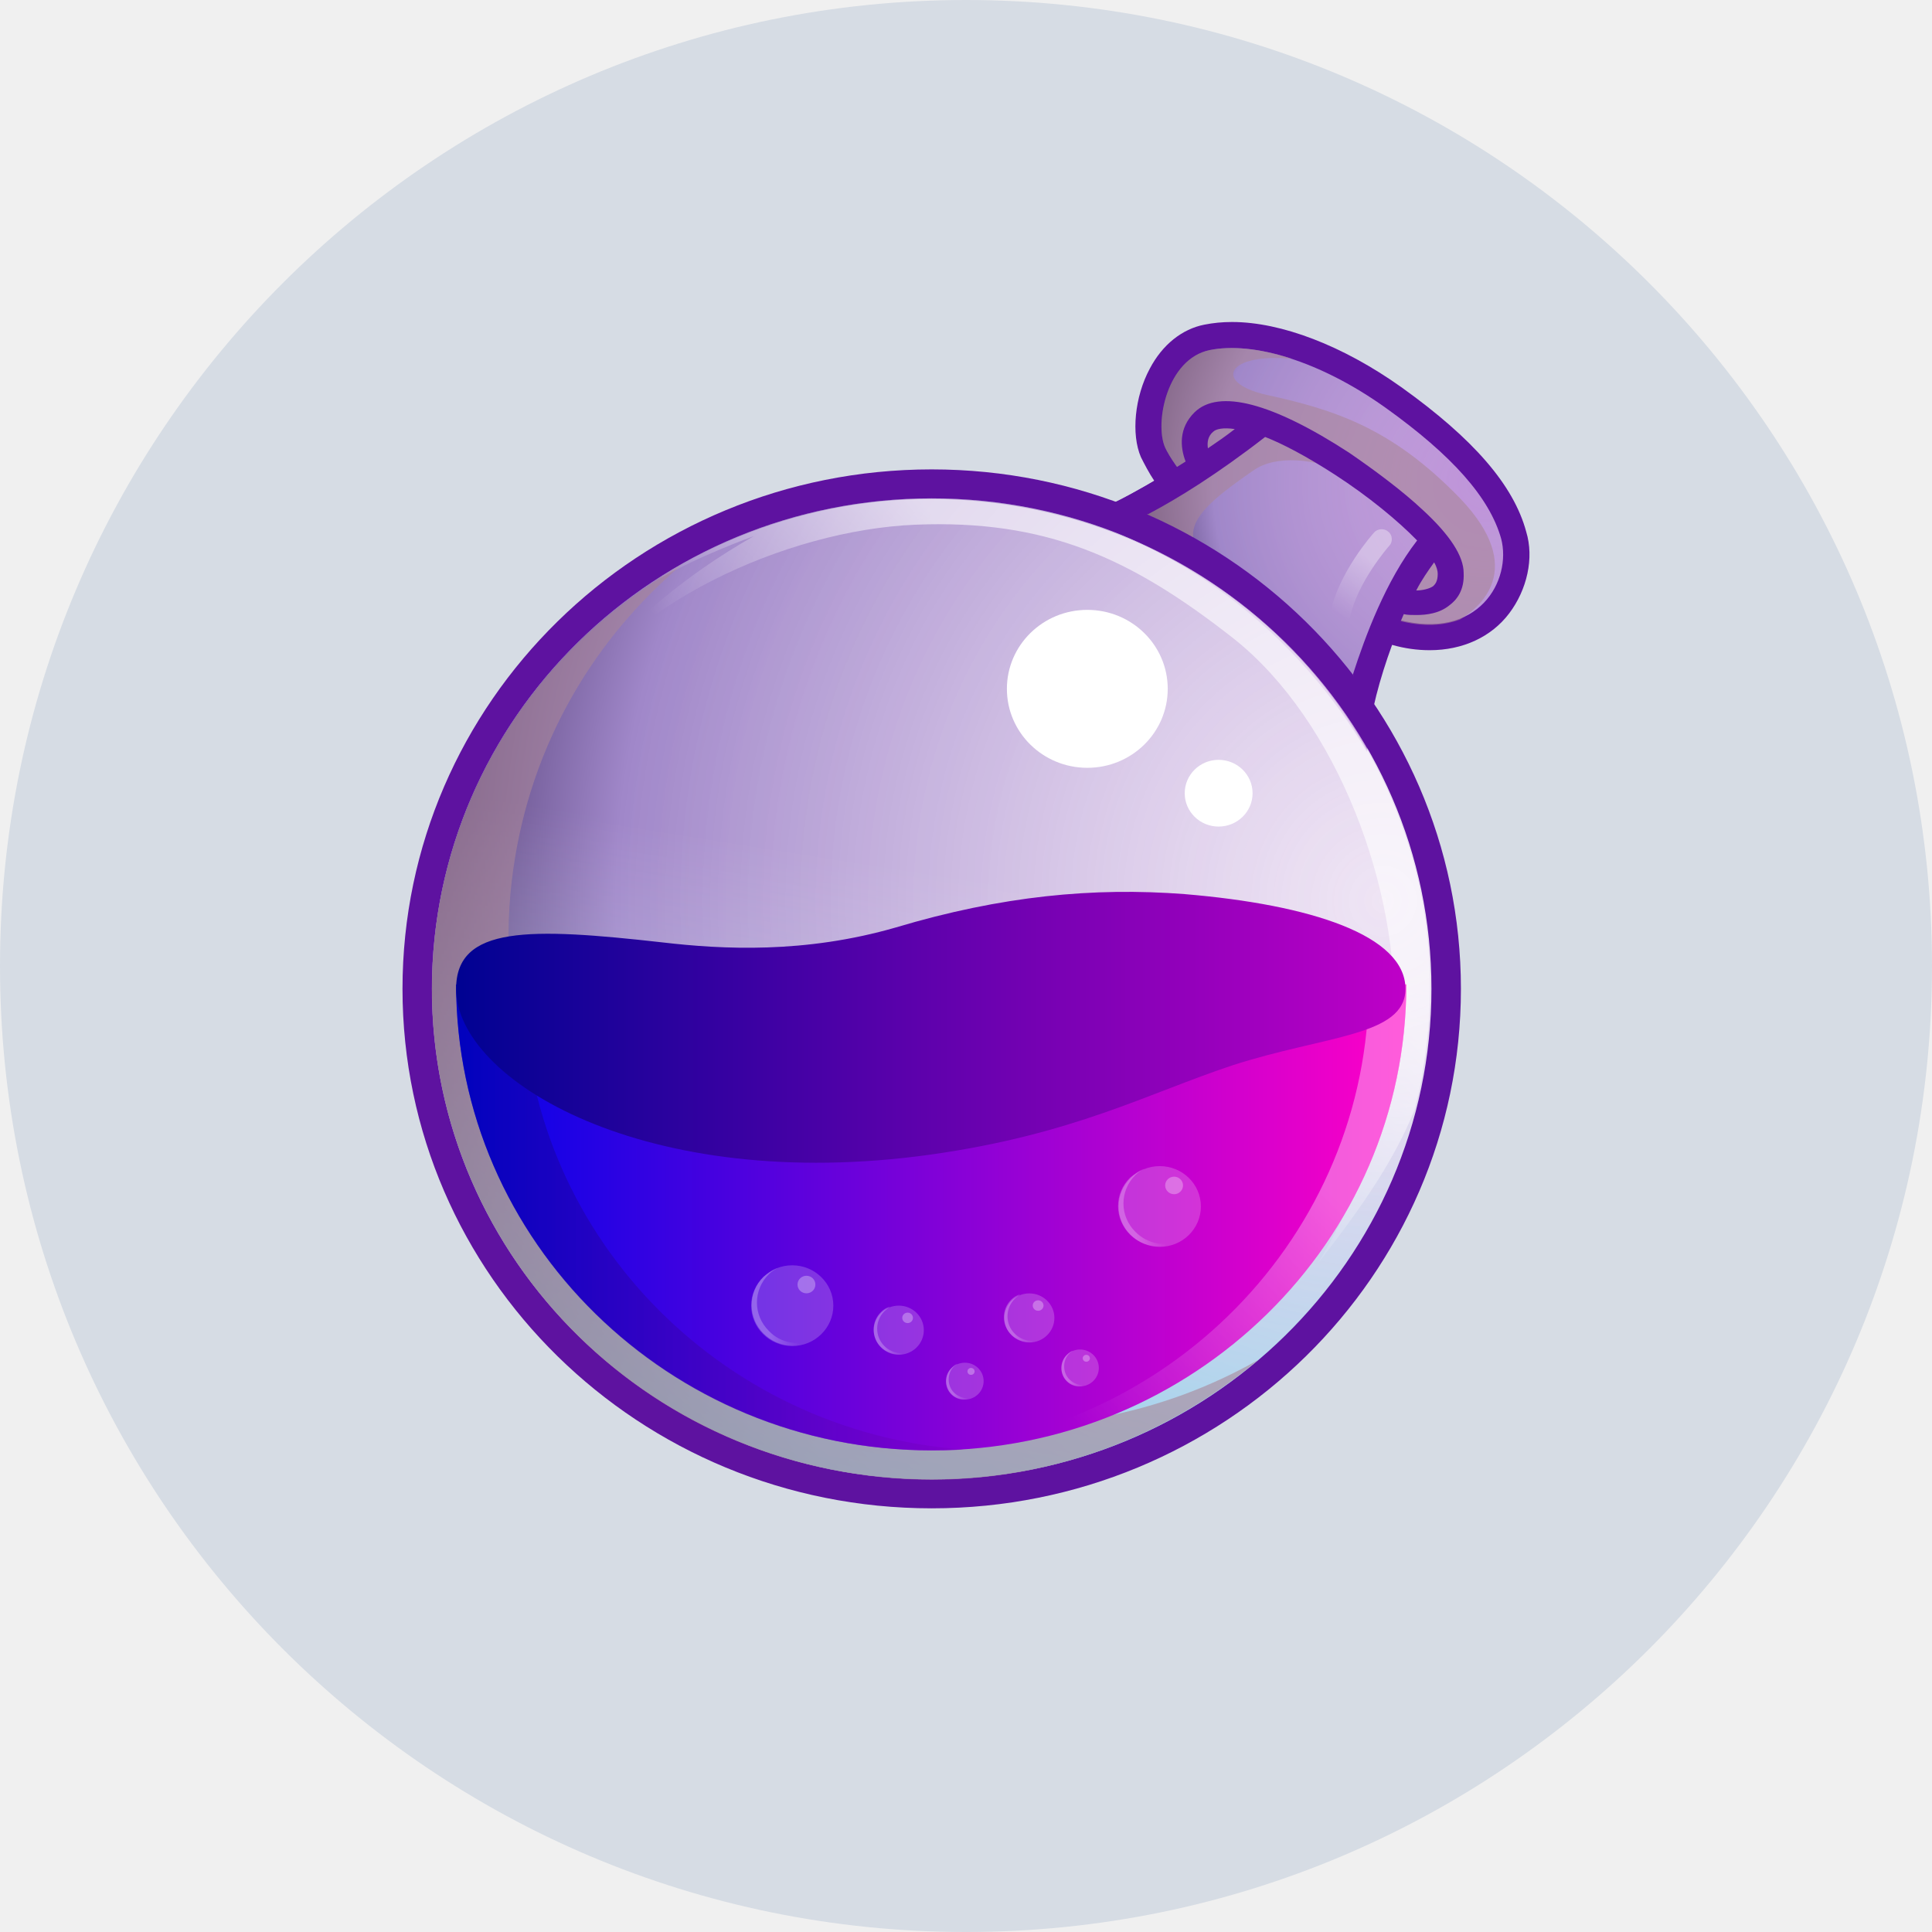
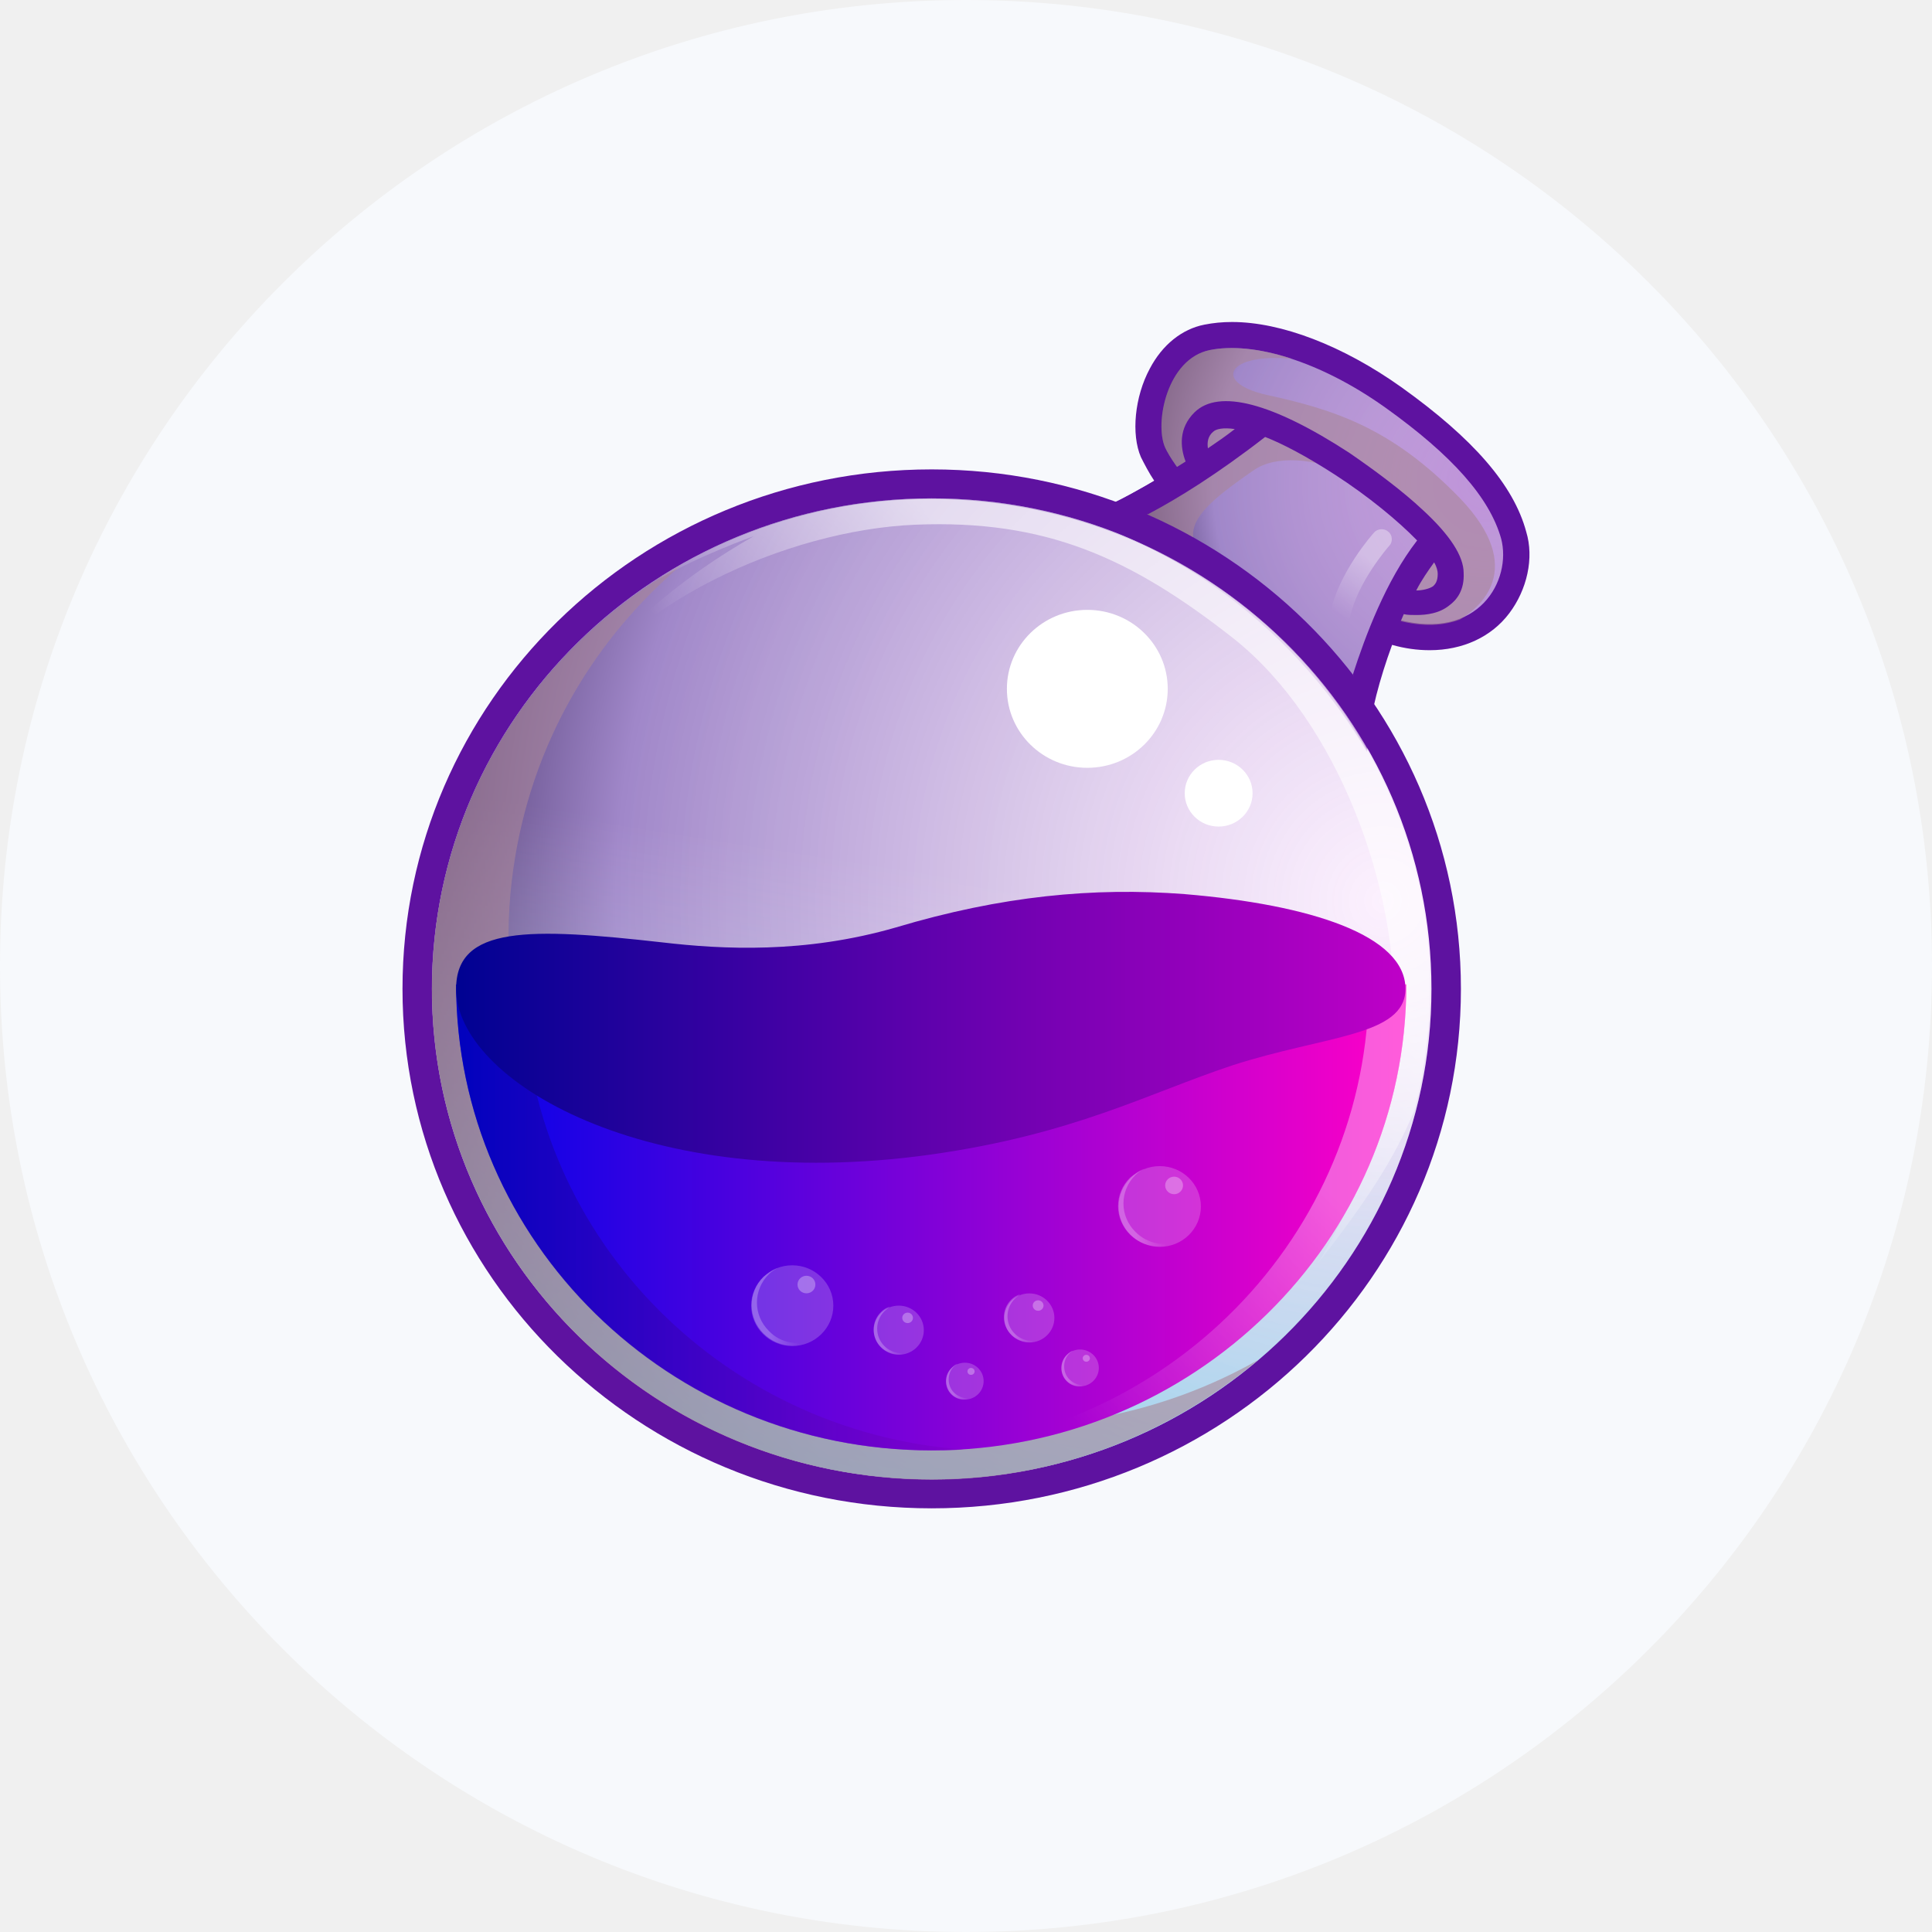
<svg xmlns="http://www.w3.org/2000/svg" width="24" height="24" viewBox="0 0 24 24" fill="none">
-   <circle cx="12" cy="12" r="12" fill="#D6DCE4" />
+   <circle cx="12" cy="12" r="12" fill="#F7F9FC" />
  <path d="M18.959 6.605C18.803 6.027 18.304 5.45 17.404 4.807C16.682 4.294 15.916 4 15.305 4C15.183 4 15.072 4.011 14.961 4.033C14.684 4.087 14.439 4.283 14.284 4.578C14.095 4.927 14.05 5.395 14.173 5.679C14.217 5.766 14.273 5.875 14.339 5.973C13.751 6.322 13.418 6.42 13.373 6.431C14.906 6.932 16.183 7.979 16.982 9.341L16.993 9.21C17.027 8.851 17.138 8.436 17.293 8.011C17.449 8.055 17.604 8.077 17.76 8.077C18.171 8.077 18.526 7.913 18.748 7.619C18.97 7.325 19.059 6.932 18.959 6.605Z" fill="#5E12A0" />
  <path d="M17.36 7.695C18.371 7.968 18.782 7.205 18.648 6.692C18.504 6.18 18.038 5.657 17.216 5.068C16.394 4.48 15.561 4.24 15.028 4.349C14.495 4.458 14.34 5.254 14.473 5.559C14.528 5.679 14.651 5.853 14.817 6.049C14.606 6.191 14.406 6.3 14.24 6.398C15.261 6.845 16.15 7.543 16.816 8.415C16.894 8.12 17.005 7.859 17.105 7.63C17.183 7.641 17.271 7.662 17.36 7.695Z" fill="url(#paint0_radial_5685_19370)" />
  <path d="M11.574 18.377C15.003 18.377 17.782 15.649 17.782 12.284C17.782 8.918 15.003 6.19 11.574 6.19C8.146 6.19 5.366 8.918 5.366 12.284C5.366 15.649 8.146 18.377 11.574 18.377Z" fill="url(#paint1_radial_5685_19370)" />
  <path opacity="0.6" d="M18.138 6.191C17.294 5.319 16.584 5.09 15.729 4.904C15.062 4.752 15.24 4.381 16.05 4.457C15.662 4.327 15.295 4.294 15.029 4.348C14.496 4.457 14.34 5.253 14.473 5.558C14.529 5.678 14.651 5.853 14.818 6.049C14.518 6.245 14.263 6.387 14.052 6.496C14.152 6.539 14.274 6.594 14.418 6.67C14.796 6.866 15.207 7.193 15.207 7.193C14.585 6.67 14.718 6.43 15.573 5.842C15.839 5.656 16.328 5.678 16.783 5.907C17.239 6.136 17.772 6.714 17.772 6.714L17.261 7.673C17.294 7.684 17.328 7.695 17.361 7.706C17.683 7.793 17.938 7.771 18.138 7.695C18.372 7.553 18.982 7.074 18.138 6.191Z" fill="#A98698" />
  <path d="M15.716 5.428C15.938 5.515 16.227 5.667 16.582 5.896C17.004 6.169 17.371 6.474 17.604 6.714C17.215 7.215 16.96 7.902 16.805 8.382C16.882 8.491 16.971 8.6 17.049 8.709C17.127 8.436 17.26 8.033 17.438 7.629C17.482 7.64 17.538 7.64 17.593 7.64C17.726 7.64 17.882 7.619 18.004 7.52C18.093 7.455 18.193 7.335 18.182 7.117C18.182 6.91 18.015 6.648 17.671 6.332C17.427 6.103 17.093 5.853 16.76 5.624C15.805 5.003 15.139 4.828 14.839 5.122C14.639 5.319 14.661 5.558 14.728 5.733C14.373 5.962 14.073 6.125 13.873 6.234C14.006 6.278 14.128 6.332 14.261 6.387C14.617 6.202 15.128 5.885 15.716 5.428ZM17.815 6.986C17.848 7.041 17.86 7.095 17.86 7.128C17.86 7.226 17.826 7.259 17.804 7.281C17.76 7.313 17.671 7.335 17.593 7.335C17.66 7.204 17.737 7.095 17.815 6.986ZM15.072 5.362C15.105 5.33 15.194 5.308 15.339 5.33C15.228 5.417 15.117 5.493 15.005 5.569C14.994 5.493 15.005 5.417 15.072 5.362Z" fill="#5E12A0" />
  <path d="M11.574 5.831C7.943 5.831 5 8.719 5 12.284C5 15.848 7.943 18.737 11.574 18.737C15.206 18.737 18.148 15.848 18.148 12.284C18.148 8.719 15.195 5.831 11.574 5.831ZM11.574 18.377C8.143 18.377 5.366 15.652 5.366 12.284C5.366 8.916 8.143 6.191 11.574 6.191C15.006 6.191 17.782 8.916 17.782 12.284C17.782 15.652 14.995 18.377 11.574 18.377Z" fill="#5E12A0" />
  <path opacity="0.6" d="M11.574 18.377C15.003 18.377 17.782 15.649 17.782 12.284C17.782 8.918 15.003 6.19 11.574 6.19C8.146 6.19 5.366 8.918 5.366 12.284C5.366 15.649 8.146 18.377 11.574 18.377Z" fill="url(#paint2_linear_5685_19370)" />
  <path opacity="0.6" d="M11.53 17.636C8.143 17.102 5.844 13.973 6.399 10.649C6.643 9.177 7.399 7.924 8.465 7.019C6.91 7.902 5.755 9.439 5.444 11.314C4.9 14.638 7.199 17.767 10.575 18.301C12.463 18.606 14.284 18.028 15.627 16.895C14.439 17.57 12.996 17.865 11.53 17.636Z" fill="#A98698" />
  <path opacity="0.6" d="M12.563 6.278C10.997 6.028 9.475 6.377 8.232 7.15C8.209 7.172 8.187 7.194 8.187 7.194C8.665 6.911 9.364 6.66 9.364 6.66C7.565 7.685 7.01 8.851 7.01 8.851C7.71 7.521 9.764 6.584 11.374 6.518C12.985 6.453 14.04 6.922 15.328 7.935C16.616 8.96 17.393 11.053 17.316 12.71C17.249 14.366 16.361 15.707 16.361 15.707C16.971 14.933 17.338 14.366 17.571 13.789C17.616 13.614 17.66 13.44 17.682 13.255C18.237 9.941 15.95 6.813 12.563 6.278Z" fill="url(#paint3_linear_5685_19370)" />
  <path d="M17.47 12.229C17.47 15.423 14.827 18.017 11.573 18.017C8.32 18.017 5.666 15.423 5.666 12.229H17.47Z" fill="url(#paint4_linear_5685_19370)" />
  <g opacity="0.6">
    <path opacity="0.6" d="M17.004 12.229C17.004 15.347 14.495 17.898 11.341 18.017C11.419 18.017 11.496 18.017 11.574 18.017C14.828 18.017 17.471 15.423 17.471 12.229H17.004Z" fill="url(#paint5_linear_5685_19370)" />
  </g>
  <g opacity="0.7">
    <path opacity="0.7" d="M6.5 12.229H5.667C5.667 15.423 8.311 18.017 11.564 18.017C11.709 18.017 11.842 18.017 11.975 18.006C8.921 17.789 6.5 15.281 6.5 12.229Z" fill="url(#paint6_linear_5685_19370)" />
  </g>
  <path d="M17.459 12.284C17.459 11.619 16.282 11.238 14.716 11.107C13.584 11.02 12.44 11.129 11.129 11.521C9.997 11.848 8.975 11.794 8.231 11.707C6.576 11.521 5.666 11.499 5.666 12.284C5.666 13.418 8.02 14.835 11.551 14.344C13.339 14.094 14.261 13.581 15.316 13.232C16.46 12.862 17.459 12.873 17.459 12.284Z" fill="url(#paint7_linear_5685_19370)" />
  <path d="M13.507 9.538C14.059 9.538 14.506 9.099 14.506 8.557C14.506 8.015 14.059 7.576 13.507 7.576C12.955 7.576 12.508 8.015 12.508 8.557C12.508 9.099 12.955 9.538 13.507 9.538Z" fill="white" />
  <path d="M15.138 10.268C15.371 10.268 15.56 10.082 15.56 9.854C15.56 9.625 15.371 9.439 15.138 9.439C14.905 9.439 14.717 9.625 14.717 9.854C14.717 10.082 14.905 10.268 15.138 10.268Z" fill="white" />
  <g opacity="0.6">
    <path opacity="0.6" d="M16.647 7.772C16.636 7.772 16.625 7.772 16.625 7.772C16.558 7.761 16.514 7.696 16.525 7.619C16.625 7.118 17.047 6.638 17.069 6.616C17.113 6.562 17.202 6.562 17.247 6.606C17.302 6.649 17.302 6.736 17.258 6.78C17.247 6.791 16.858 7.238 16.769 7.674C16.758 7.739 16.703 7.772 16.647 7.772Z" fill="url(#paint8_linear_5685_19370)" />
  </g>
  <path opacity="0.2" d="M11.165 16.829C11.337 16.829 11.476 16.693 11.476 16.524C11.476 16.355 11.337 16.219 11.165 16.219C10.993 16.219 10.854 16.355 10.854 16.524C10.854 16.693 10.993 16.829 11.165 16.829Z" fill="white" />
  <g opacity="0.4">
    <path opacity="0.6" d="M10.988 16.723C10.866 16.603 10.866 16.407 10.988 16.287C11.011 16.265 11.033 16.254 11.055 16.232C11.011 16.243 10.977 16.265 10.944 16.298C10.822 16.418 10.822 16.614 10.944 16.734C11.044 16.832 11.199 16.854 11.321 16.788C11.21 16.832 11.077 16.81 10.988 16.723Z" fill="url(#paint9_linear_5685_19370)" />
  </g>
  <path opacity="0.3" d="M11.275 16.436C11.311 16.436 11.341 16.407 11.341 16.371C11.341 16.335 11.311 16.306 11.275 16.306C11.238 16.306 11.208 16.335 11.208 16.371C11.208 16.407 11.238 16.436 11.275 16.436Z" fill="white" />
  <path opacity="0.2" d="M12.787 16.677C12.958 16.677 13.098 16.541 13.098 16.372C13.098 16.203 12.958 16.067 12.787 16.067C12.615 16.067 12.476 16.203 12.476 16.372C12.476 16.541 12.615 16.677 12.787 16.677Z" fill="white" />
  <g opacity="0.4">
    <path opacity="0.6" d="M12.607 16.569C12.485 16.45 12.485 16.253 12.607 16.133C12.629 16.112 12.651 16.101 12.673 16.079C12.629 16.09 12.596 16.112 12.562 16.144C12.44 16.264 12.44 16.46 12.562 16.58C12.662 16.678 12.818 16.7 12.94 16.635C12.829 16.678 12.695 16.657 12.607 16.569Z" fill="url(#paint10_linear_5685_19370)" />
  </g>
  <path opacity="0.3" d="M12.896 16.283C12.933 16.283 12.963 16.254 12.963 16.218C12.963 16.182 12.933 16.153 12.896 16.153C12.859 16.153 12.829 16.182 12.829 16.218C12.829 16.254 12.859 16.283 12.896 16.283Z" fill="white" />
  <path opacity="0.2" d="M11.986 17.386C12.115 17.386 12.219 17.283 12.219 17.157C12.219 17.03 12.115 16.928 11.986 16.928C11.857 16.928 11.753 17.03 11.753 17.157C11.753 17.283 11.857 17.386 11.986 17.386Z" fill="white" />
  <g opacity="0.4">
    <path opacity="0.6" d="M11.851 17.3C11.763 17.213 11.763 17.06 11.851 16.973C11.863 16.962 11.885 16.951 11.896 16.94C11.863 16.951 11.84 16.973 11.818 16.995C11.729 17.082 11.729 17.235 11.818 17.322C11.896 17.398 12.007 17.409 12.107 17.355C12.018 17.387 11.918 17.365 11.851 17.3Z" fill="url(#paint11_linear_5685_19370)" />
  </g>
  <path opacity="0.3" d="M12.062 17.079C12.087 17.079 12.107 17.06 12.107 17.036C12.107 17.012 12.087 16.993 12.062 16.993C12.038 16.993 12.018 17.012 12.018 17.036C12.018 17.06 12.038 17.079 12.062 17.079Z" fill="white" />
  <path opacity="0.2" d="M13.417 17.222C13.545 17.222 13.65 17.119 13.65 16.993C13.65 16.866 13.545 16.764 13.417 16.764C13.288 16.764 13.184 16.866 13.184 16.993C13.184 17.119 13.288 17.222 13.417 17.222Z" fill="white" />
  <g opacity="0.4">
    <path opacity="0.6" d="M13.286 17.137C13.197 17.05 13.197 16.897 13.286 16.81C13.297 16.799 13.319 16.788 13.33 16.777C13.297 16.788 13.275 16.81 13.252 16.832C13.164 16.919 13.164 17.072 13.252 17.159C13.33 17.235 13.441 17.246 13.541 17.192C13.452 17.224 13.352 17.202 13.286 17.137Z" fill="url(#paint12_linear_5685_19370)" />
  </g>
  <path opacity="0.3" d="M13.495 16.916C13.519 16.916 13.539 16.897 13.539 16.873C13.539 16.849 13.519 16.83 13.495 16.83C13.47 16.83 13.45 16.849 13.45 16.873C13.45 16.897 13.47 16.916 13.495 16.916Z" fill="white" />
  <path opacity="0.2" d="M9.841 16.721C10.123 16.721 10.352 16.496 10.352 16.219C10.352 15.943 10.123 15.718 9.841 15.718C9.559 15.718 9.331 15.943 9.331 16.219C9.331 16.496 9.559 16.721 9.841 16.721Z" fill="white" />
  <g opacity="0.4">
    <path opacity="0.6" d="M9.553 16.535C9.353 16.339 9.353 16.023 9.553 15.826C9.586 15.794 9.62 15.772 9.664 15.75C9.598 15.772 9.542 15.815 9.487 15.859C9.287 16.055 9.287 16.371 9.487 16.568C9.653 16.731 9.908 16.764 10.108 16.644C9.92 16.72 9.697 16.687 9.553 16.535Z" fill="url(#paint13_linear_5685_19370)" />
  </g>
  <path opacity="0.3" d="M10.018 16.066C10.08 16.066 10.129 16.018 10.129 15.957C10.129 15.897 10.08 15.848 10.018 15.848C9.957 15.848 9.907 15.897 9.907 15.957C9.907 16.018 9.957 16.066 10.018 16.066Z" fill="white" />
  <path opacity="0.2" d="M14.407 15.489C14.689 15.489 14.918 15.264 14.918 14.987C14.918 14.71 14.689 14.486 14.407 14.486C14.125 14.486 13.896 14.71 13.896 14.987C13.896 15.264 14.125 15.489 14.407 15.489Z" fill="white" />
  <g opacity="0.4">
    <path opacity="0.6" d="M14.106 15.304C13.906 15.108 13.906 14.792 14.106 14.595C14.139 14.563 14.172 14.541 14.217 14.519C14.15 14.541 14.095 14.584 14.039 14.628C13.839 14.824 13.839 15.14 14.039 15.337C14.206 15.5 14.461 15.533 14.661 15.413C14.472 15.489 14.261 15.457 14.106 15.304Z" fill="url(#paint14_linear_5685_19370)" />
  </g>
  <path opacity="0.3" d="M14.585 14.835C14.646 14.835 14.696 14.786 14.696 14.726C14.696 14.666 14.646 14.617 14.585 14.617C14.524 14.617 14.474 14.666 14.474 14.726C14.474 14.786 14.524 14.835 14.585 14.835Z" fill="white" />
  <defs>
    <radialGradient id="paint0_radial_5685_19370" cx="0" cy="0" r="1" gradientUnits="userSpaceOnUse" gradientTransform="translate(18.4459 6.00561) scale(4.9634 4.87178)">
      <stop stop-color="#FFEAFF" stop-opacity="0.6" />
      <stop offset="0.681" stop-color="#A087C9" />
      <stop offset="1" stop-color="#10002F" />
    </radialGradient>
    <radialGradient id="paint1_radial_5685_19370" cx="0" cy="0" r="1" gradientUnits="userSpaceOnUse" gradientTransform="translate(17.1465 11.2015) scale(13.9007 14.5111)">
      <stop stop-color="#FFEAFF" stop-opacity="0.6" />
      <stop offset="0.681" stop-color="#A087C9" />
      <stop offset="1" stop-color="#10002F" />
    </radialGradient>
    <linearGradient id="paint2_linear_5685_19370" x1="10.579" y1="18.291" x2="12.493" y2="6.255" gradientUnits="userSpaceOnUse">
      <stop stop-color="#81FFFF" />
      <stop offset="0.62" stop-color="white" stop-opacity="0" />
    </linearGradient>
    <linearGradient id="paint3_linear_5685_19370" x1="15.949" y1="8.146" x2="10.903" y2="12.863" gradientUnits="userSpaceOnUse">
      <stop offset="0.289" stop-color="white" />
      <stop offset="0.78" stop-color="white" stop-opacity="0" />
    </linearGradient>
    <linearGradient id="paint4_linear_5685_19370" x1="5.671" y1="15.12" x2="17.468" y2="15.12" gradientUnits="userSpaceOnUse">
      <stop stop-color="#0002E9" />
      <stop offset="0.995" stop-color="#FF00C7" />
    </linearGradient>
    <linearGradient id="paint5_linear_5685_19370" x1="18.026" y1="12.737" x2="11.718" y2="18.811" gradientUnits="userSpaceOnUse">
      <stop offset="0.289" stop-color="white" />
      <stop offset="0.78" stop-color="white" stop-opacity="0" />
    </linearGradient>
    <linearGradient id="paint6_linear_5685_19370" x1="5.672" y1="15.12" x2="11.984" y2="15.12" gradientUnits="userSpaceOnUse">
      <stop stop-color="#000292" />
      <stop offset="0.995" stop-color="#7D00C7" />
    </linearGradient>
    <linearGradient id="paint7_linear_5685_19370" x1="5.678" y1="12.765" x2="17.46" y2="12.765" gradientUnits="userSpaceOnUse">
      <stop stop-color="#000292" />
      <stop offset="0.995" stop-color="#BE00C7" />
    </linearGradient>
    <linearGradient id="paint8_linear_5685_19370" x1="17.265" y1="6.563" x2="16.441" y2="7.927" gradientUnits="userSpaceOnUse">
      <stop offset="0.289" stop-color="white" />
      <stop offset="0.78" stop-color="white" stop-opacity="0" />
    </linearGradient>
    <linearGradient id="paint9_linear_5685_19370" x1="10.852" y1="16.536" x2="11.322" y2="16.536" gradientUnits="userSpaceOnUse">
      <stop offset="0.289" stop-color="white" />
      <stop offset="0.78" stop-color="white" stop-opacity="0" />
    </linearGradient>
    <linearGradient id="paint10_linear_5685_19370" x1="12.469" y1="16.38" x2="12.939" y2="16.38" gradientUnits="userSpaceOnUse">
      <stop offset="0.289" stop-color="white" />
      <stop offset="0.78" stop-color="white" stop-opacity="0" />
    </linearGradient>
    <linearGradient id="paint11_linear_5685_19370" x1="11.745" y1="17.16" x2="12.098" y2="17.16" gradientUnits="userSpaceOnUse">
      <stop offset="0.289" stop-color="white" />
      <stop offset="0.78" stop-color="white" stop-opacity="0" />
    </linearGradient>
    <linearGradient id="paint12_linear_5685_19370" x1="13.18" y1="16.997" x2="13.532" y2="16.997" gradientUnits="userSpaceOnUse">
      <stop offset="0.289" stop-color="white" />
      <stop offset="0.78" stop-color="white" stop-opacity="0" />
    </linearGradient>
    <linearGradient id="paint13_linear_5685_19370" x1="9.332" y1="16.232" x2="10.099" y2="16.232" gradientUnits="userSpaceOnUse">
      <stop offset="0.289" stop-color="white" />
      <stop offset="0.78" stop-color="white" stop-opacity="0" />
    </linearGradient>
    <linearGradient id="paint14_linear_5685_19370" x1="13.889" y1="15" x2="14.656" y2="15" gradientUnits="userSpaceOnUse">
      <stop offset="0.289" stop-color="white" />
      <stop offset="0.78" stop-color="white" stop-opacity="0" />
    </linearGradient>
  </defs>
</svg>
